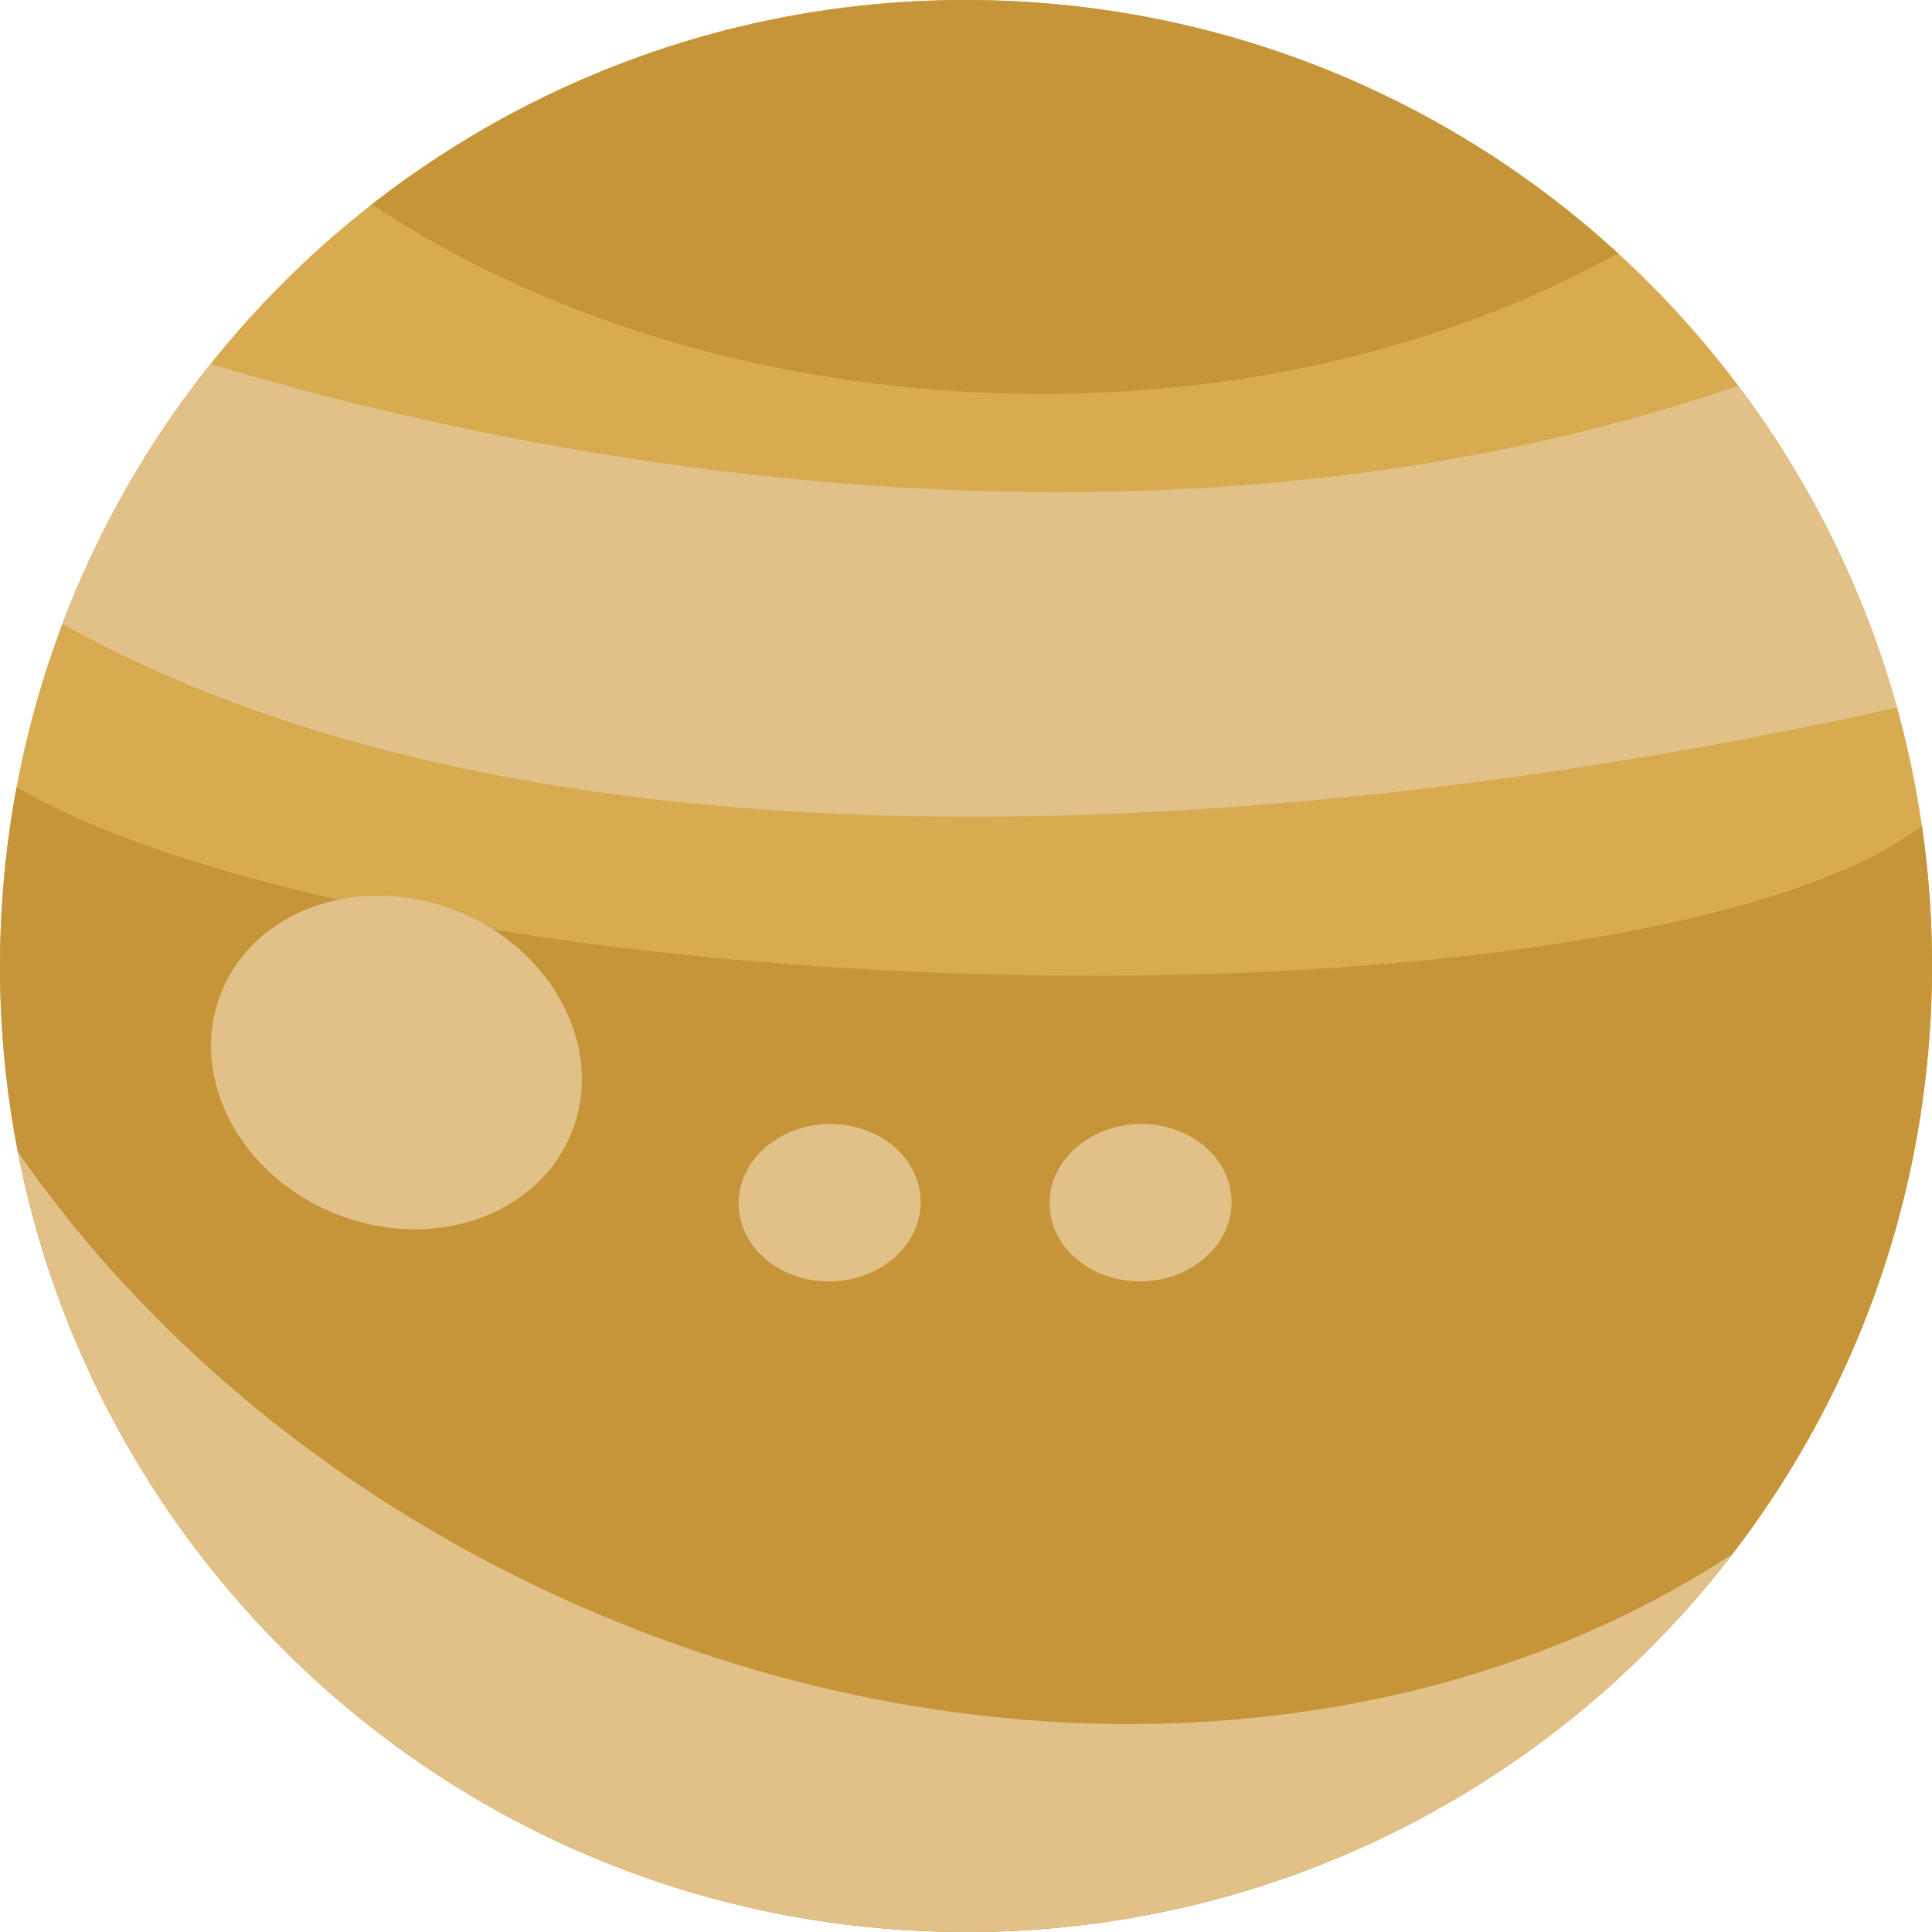
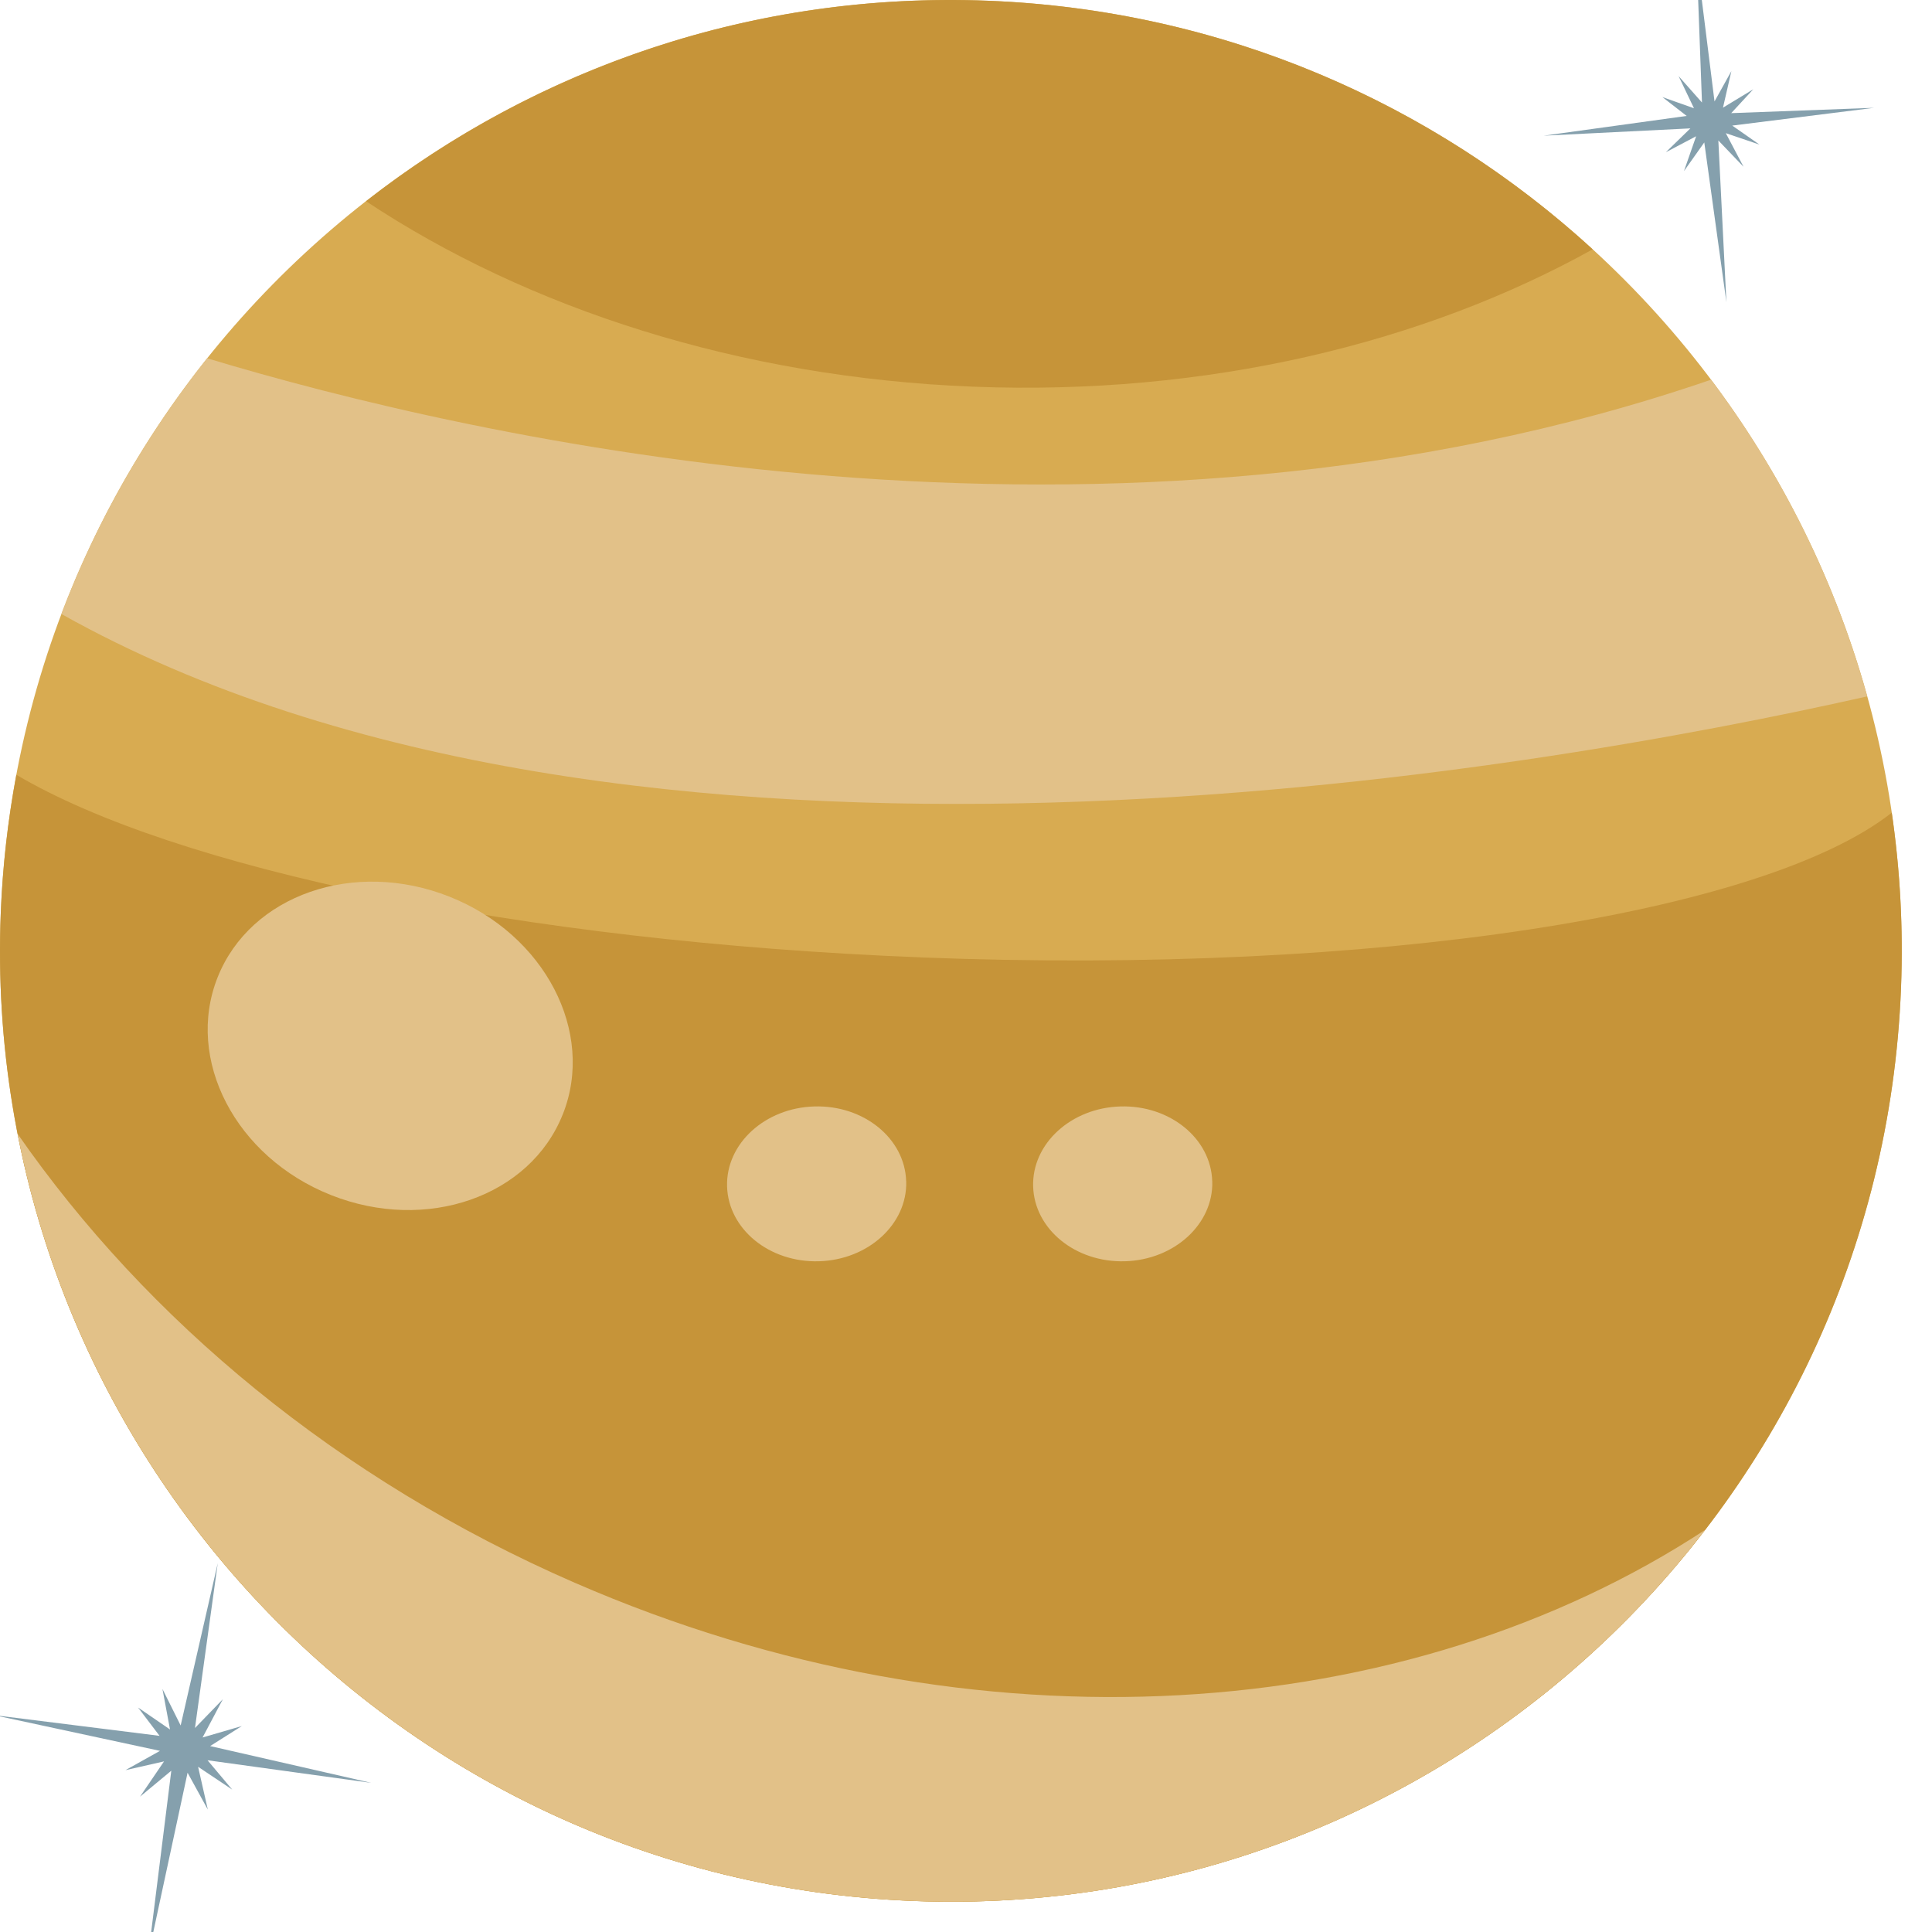
- <svg xmlns="http://www.w3.org/2000/svg" id="Layer_2" data-name="Layer 2" viewBox="0 0 354.36 354.36">
+ <svg xmlns="http://www.w3.org/2000/svg" id="Layer_2" data-name="Layer 2" viewBox="0 0 360 360">
  <defs>
    <style>
      .cls-1 {
        fill: #d8ab51;
      }

      .cls-2 {
        fill: #e2c188;
      }

      .cls-3 {
        fill: #c69439;
      }
    </style>
+     <g id="star" fill="hsl(199, 20%, 60%)">
+       <polygon points="78.13 70.19 137.32 67.98 78.16 65.02 88.1 55.98 74.96 62.46 79.74 47.69 71.69 59.59 69.47 0 66.48 59.59 57.78 47.83 62.97 61.66 50.34 55.91 59.68 64.56 0 67.55 60.76 69.83 49.77 78.79 62.85 73.29 56.57 87.23 65.99 76.13 69.35 142.85 71.86 75.83 81.3 87.58 75.2 73.08 88.67 79.01 78.13 70.19" />
+     </g>
  </defs>
+   <use href="#star" transform="translate(285, -5) rotate(-5) scale (0.45)" />
+   <use href="#star" transform="translate(5, 285) rotate(10) scale (0.52)" />
  <g id="Jupiter">
    <g id="Jupiter-2" data-name="Jupiter">
      <path class="cls-1" d="M354.22,184.13c-3.84,97.78-86.22,173.93-184,170.09C72.45,350.38-3.7,268.01.14,170.22,3.98,72.45,86.36-3.7,184.13.14c97.78,3.84,173.93,86.22,170.09,183.99Z" />
      <path class="cls-3" d="M68.2,37.49c30.1,19.97,69.54,32.85,113.1,34.56,43.57,1.71,83.89-8.04,115.47-25.59C266.96,19.16,227.7,1.85,184.13.14c-43.57-1.71-84.07,12.47-115.93,37.36Z" />
      <path class="cls-3" d="M171.57,178.39c-74.96-2.94-139.19-16.68-168.52-34.02-1.57,8.41-2.57,17.04-2.91,25.85-3.84,97.78,72.31,180.16,170.09,184,97.78,3.84,180.15-72.31,184-170.09.44-11.13-.18-22.06-1.73-32.7-23.82,18.77-96.06,30.3-180.93,26.97Z" />
      <path class="cls-2" d="M107.15,294.95c-44.23-19.26-79.82-49.05-103.87-83.67,15.39,78.79,83.23,139.65,166.94,142.94,59.71,2.35,113.67-25.14,147.52-69.16-55.42,36.35-135.63,42.52-210.6,9.88Z" />
      <path class="cls-2" d="M104.86,207.65c-6.1,15.35-25.44,22.08-43.19,15.03-17.76-7.05-27.22-25.22-21.12-40.57,6.1-15.35,25.44-22.08,43.2-15.03,17.76,7.05,27.22,25.22,21.12,40.56Z" />
      <path class="cls-2" d="M168.86,220.12c.23,7.96-7.06,14.64-16.28,14.9-9.22.26-16.87-5.99-17.1-13.95-.23-7.96,7.06-14.64,16.28-14.9,9.22-.26,16.87,5.99,17.09,13.95Z" />
      <path class="cls-2" d="M225.89,220.12c.23,7.96-7.06,14.64-16.28,14.9-9.22.26-16.87-5.99-17.1-13.95-.23-7.96,7.06-14.64,16.28-14.9,9.22-.26,16.87,5.99,17.09,13.95Z" />
      <path class="cls-2" d="M38.6,66.77c-11.36,14.23-20.58,30.27-27.16,47.64,105.68,59.24,274.49,29.33,336.49,15.35-5.98-21.56-15.95-41.53-29.1-59.01-111.97,38.48-231.43,10.73-280.23-3.99Z" />
    </g>
  </g>
</svg>
